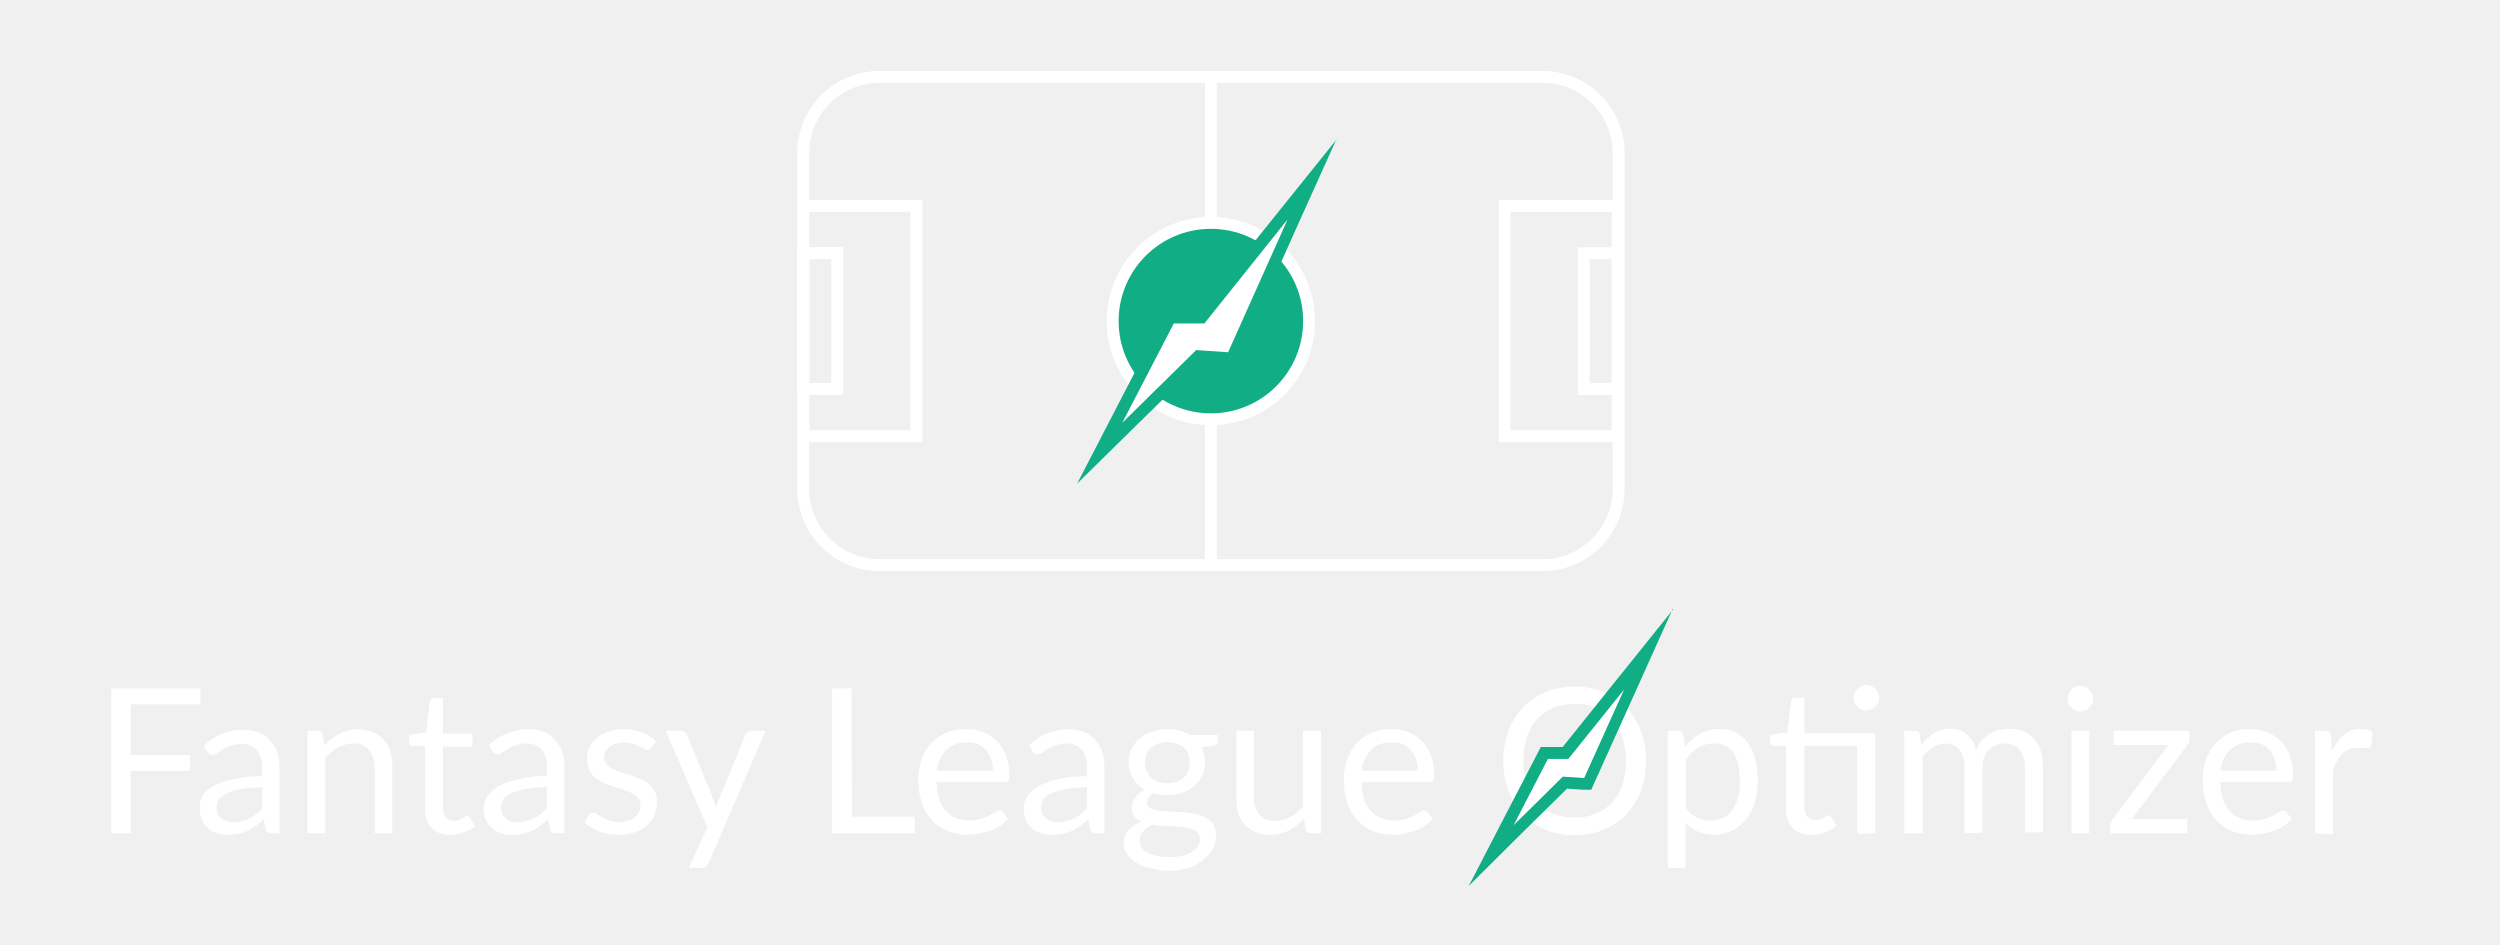
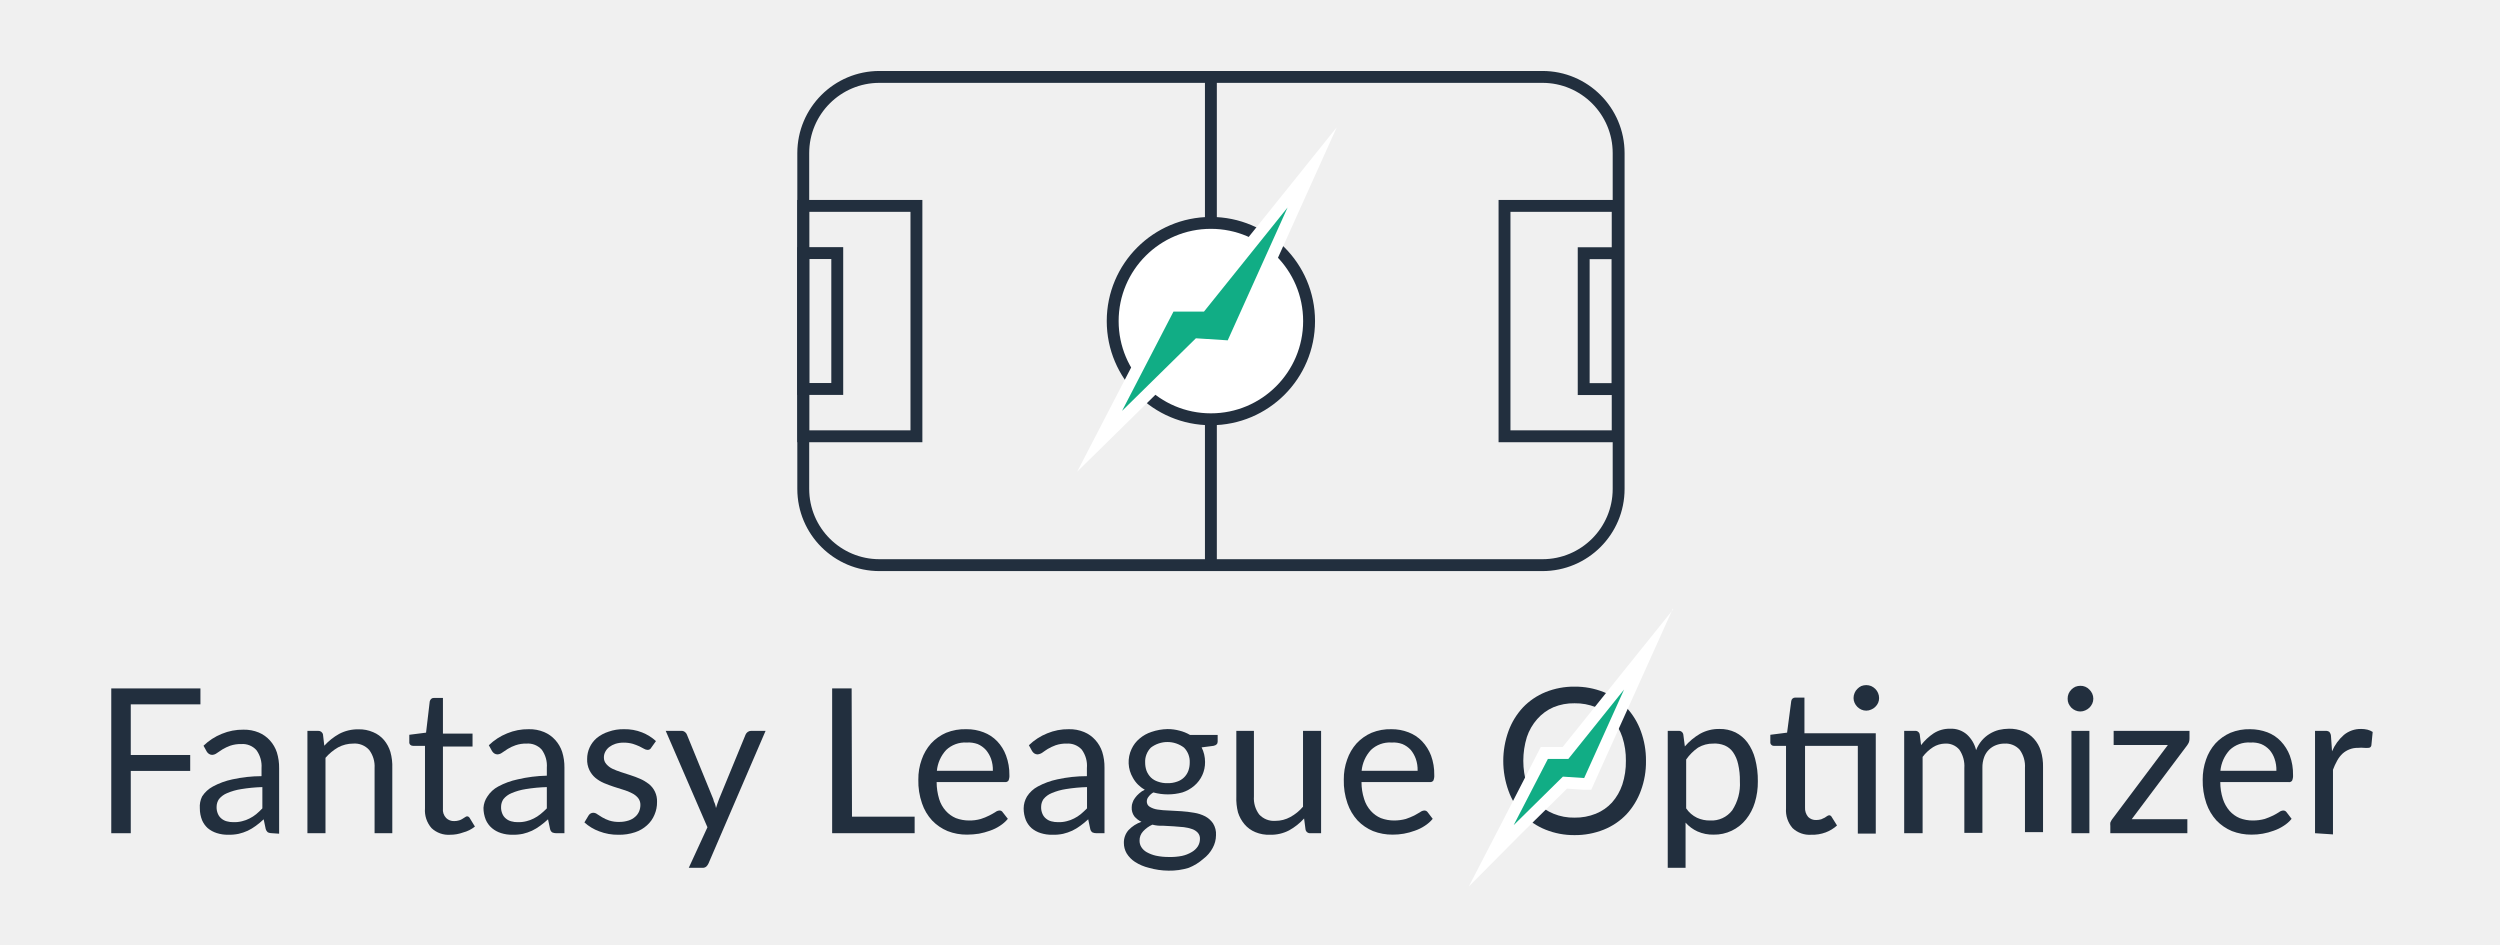
<svg xmlns="http://www.w3.org/2000/svg" id="Layer_1" data-name="Layer 1" viewBox="0 0 210.3 79.49">
  <defs>
-     <style>.cls-1{fill:none;}.cls-1,.cls-2{stroke:#fff;stroke-miterlimit:10;}.cls-2,.cls-4{fill:#11ad85;}.cls-3{fill:#fff;}</style>
+     <style>.cls-1{fill:none;}.cls-1,.cls-2{stroke:#222f3e;}.cls-1,.cls-2,.cls-3{stroke-miterlimit:10;}.cls-2,.cls-6{fill:#fff;}.cls-3,.cls-5{fill:#11ad85;}.cls-3{stroke:#fff;}.cls-4{fill:#222f3e;}</style>
  </defs>
  <rect class="cls-1" x="67.57" y="6.47" width="68.59" height="41.07" rx="6.41" />
  <line class="cls-1" x1="101.86" y1="47.33" x2="101.86" y2="6.69" />
  <circle class="cls-2" cx="101.86" cy="27.01" r="8.26" />
  <rect class="cls-1" x="67.57" y="17.32" width="9.52" height="19.38" />
-   <rect class="cls-1" x="67.57" y="21.3" width="2.86" height="11.43" transform="translate(138 54.02) rotate(180)" />
-   <polygon class="cls-3" points="98.41 26.71 101.04 26.71 110.38 15.08 103.59 30.15 100.79 29.97 92.5 38.12 98.41 26.71" />
-   <path class="cls-4" d="M108.31,18.46l-5,11.17-2.69-.18-6.21,6.11,4.33-8.35h2.57l7-8.75m4.14-6.75-4.92,6.12-6.73,8.38H98.1l-.28.54L93.5,35.1l-2.89,5.58,4.48-4.41L101,30.48l2.23.15.69,0,.29-.63,5-11.17,3.23-7.16Z" />
-   <path class="cls-3" d="M16.86,57.91v1.34H11v4.26h5v1.34H11v5.24H9.36V57.91Z" />
-   <path class="cls-3" d="M22.88,70.09a.75.75,0,0,1-.34-.07.54.54,0,0,1-.19-.29l-.17-.81a6.41,6.41,0,0,1-.66.55,4.39,4.39,0,0,1-.68.41,3.78,3.78,0,0,1-.76.26,4.19,4.19,0,0,1-.9.08,2.93,2.93,0,0,1-.94-.14,2.14,2.14,0,0,1-.77-.42A1.9,1.9,0,0,1,17,69a2.56,2.56,0,0,1-.19-1A1.94,1.94,0,0,1,17,67a2.41,2.41,0,0,1,.91-.84,6.29,6.29,0,0,1,1.64-.6,12,12,0,0,1,2.48-.27v-.67a2.32,2.32,0,0,0-.43-1.52,1.57,1.57,0,0,0-1.27-.51,2.86,2.86,0,0,0-.94.14,3.59,3.59,0,0,0-.65.31l-.48.32a.69.69,0,0,1-.39.14.45.45,0,0,1-.26-.08.72.72,0,0,1-.19-.2l-.27-.49a4.7,4.7,0,0,1,1.54-1,4.61,4.61,0,0,1,1.82-.35,3.3,3.3,0,0,1,1.29.24,2.65,2.65,0,0,1,.94.67,2.69,2.69,0,0,1,.58,1,4.36,4.36,0,0,1,.19,1.33v5.51Zm-3.25-.93a2.9,2.9,0,0,0,.74-.08,2.55,2.55,0,0,0,.62-.23,3.33,3.33,0,0,0,.56-.36,5.94,5.94,0,0,0,.52-.49V66.21a13.46,13.46,0,0,0-1.78.17,5.06,5.06,0,0,0-1.19.34,1.7,1.7,0,0,0-.68.5,1.09,1.09,0,0,0-.2.65,1.35,1.35,0,0,0,.11.59,1,1,0,0,0,.3.4,1.2,1.2,0,0,0,.45.23A2,2,0,0,0,19.63,69.16Z" />
-   <path class="cls-3" d="M25.86,70.09V61.48h.91a.38.38,0,0,1,.4.31l.11.94a5,5,0,0,1,1.26-1,3.36,3.36,0,0,1,1.61-.38,3,3,0,0,1,1.24.24,2.4,2.4,0,0,1,.91.66,2.89,2.89,0,0,1,.54,1A4.34,4.34,0,0,1,33,64.61v5.48H31.51V64.61a2.3,2.3,0,0,0-.45-1.52,1.64,1.64,0,0,0-1.35-.54,2.63,2.63,0,0,0-1.27.32,4.14,4.14,0,0,0-1.06.88v6.34Z" />
-   <path class="cls-3" d="M37.87,70.22a2.1,2.1,0,0,1-1.57-.56A2.27,2.27,0,0,1,35.75,68V62.74h-1a.32.32,0,0,1-.23-.08.3.3,0,0,1-.09-.25v-.6l1.41-.18L36.15,59a.45.45,0,0,1,.12-.21.32.32,0,0,1,.23-.08h.76v3h2.49v1.09H37.26v5.17a1.08,1.08,0,0,0,.27.81.89.89,0,0,0,.68.26,1.27,1.27,0,0,0,.41-.06,1.4,1.4,0,0,0,.3-.14l.22-.14a.29.29,0,0,1,.16-.06.25.25,0,0,1,.21.14l.44.72A2.81,2.81,0,0,1,39,70,3.19,3.19,0,0,1,37.87,70.22Z" />
-   <path class="cls-3" d="M46.79,70.09a.75.75,0,0,1-.34-.07.49.49,0,0,1-.18-.29l-.17-.81a7.75,7.75,0,0,1-.67.55,4.39,4.39,0,0,1-.68.41,3.78,3.78,0,0,1-.76.26,4.19,4.19,0,0,1-.9.08,2.93,2.93,0,0,1-.94-.14,2.14,2.14,0,0,1-.77-.42,1.9,1.9,0,0,1-.52-.71,2.56,2.56,0,0,1-.19-1A1.94,1.94,0,0,1,41,67a2.41,2.41,0,0,1,.91-.84,6.29,6.29,0,0,1,1.64-.6A12,12,0,0,1,46,65.25v-.67a2.32,2.32,0,0,0-.43-1.52,1.57,1.57,0,0,0-1.27-.51,2.76,2.76,0,0,0-.93.14,3.4,3.4,0,0,0-.66.31l-.48.32a.69.69,0,0,1-.39.14.45.45,0,0,1-.26-.08.72.72,0,0,1-.19-.2l-.27-.49a4.7,4.7,0,0,1,1.54-1,4.61,4.61,0,0,1,1.82-.35,3.3,3.3,0,0,1,1.29.24,2.65,2.65,0,0,1,.94.67,2.69,2.69,0,0,1,.58,1,4.36,4.36,0,0,1,.19,1.33v5.51Zm-3.25-.93a2.85,2.85,0,0,0,.74-.08,2.55,2.55,0,0,0,.62-.23,3.33,3.33,0,0,0,.56-.36A5.94,5.94,0,0,0,46,68V66.21a13.46,13.46,0,0,0-1.78.17,5.06,5.06,0,0,0-1.19.34,1.7,1.7,0,0,0-.68.5,1.09,1.09,0,0,0-.2.65,1.35,1.35,0,0,0,.11.59,1,1,0,0,0,.3.4,1.2,1.2,0,0,0,.45.23A2,2,0,0,0,43.54,69.16Z" />
-   <path class="cls-3" d="M54.78,62.9a.33.33,0,0,1-.31.18.6.6,0,0,1-.29-.09l-.4-.21a5.37,5.37,0,0,0-.55-.21,2.88,2.88,0,0,0-.77-.1,2.5,2.5,0,0,0-.69.1,1.6,1.6,0,0,0-.52.27,1.23,1.23,0,0,0-.33.39,1,1,0,0,0-.12.49.79.79,0,0,0,.2.55,1.55,1.55,0,0,0,.5.39,5.25,5.25,0,0,0,.71.28l.83.27a8.11,8.11,0,0,1,.82.31,3,3,0,0,1,.71.42,1.85,1.85,0,0,1,.7,1.51,2.64,2.64,0,0,1-.22,1.1,2.38,2.38,0,0,1-.63.88,2.81,2.81,0,0,1-1,.58,4.19,4.19,0,0,1-1.39.21,4.26,4.26,0,0,1-1.63-.29,3.91,3.91,0,0,1-1.24-.75l.35-.58a.55.55,0,0,1,.17-.17.41.41,0,0,1,.23-.06.58.58,0,0,1,.33.12,4.27,4.27,0,0,0,.41.26,3,3,0,0,0,.59.27,2.68,2.68,0,0,0,.87.12,2.26,2.26,0,0,0,.77-.12,1.47,1.47,0,0,0,.55-.31,1.19,1.19,0,0,0,.33-.45,1.41,1.41,0,0,0,.11-.54.93.93,0,0,0-.19-.59,1.59,1.59,0,0,0-.51-.4,4,4,0,0,0-.72-.29l-.82-.26c-.28-.09-.56-.2-.83-.31a2.89,2.89,0,0,1-.72-.44,1.92,1.92,0,0,1-.5-.65,2.07,2.07,0,0,1-.19-.94,2.28,2.28,0,0,1,.8-1.75,3,3,0,0,1,1-.54,3.73,3.73,0,0,1,1.3-.21,4.07,4.07,0,0,1,1.52.27,3.68,3.68,0,0,1,1.17.73Z" />
-   <path class="cls-3" d="M59.6,72.63a.77.77,0,0,1-.19.27.5.5,0,0,1-.35.1H57.94l1.57-3.41L56,61.48h1.31a.43.43,0,0,1,.31.1.46.46,0,0,1,.16.21L60,67.22c0,.13.09.25.13.37a2.66,2.66,0,0,1,.1.38c.08-.25.16-.51.26-.76l2.23-5.42a.55.55,0,0,1,.18-.22.45.45,0,0,1,.28-.09H64.4Z" />
-   <path class="cls-3" d="M71.67,68.7h5.27v1.39H70V57.91h1.64Z" />
-   <path class="cls-3" d="M81.31,61.34a3.91,3.91,0,0,1,1.43.26,3.15,3.15,0,0,1,1.14.75,3.45,3.45,0,0,1,.75,1.21,4.6,4.6,0,0,1,.28,1.63,1,1,0,0,1-.08.48.32.32,0,0,1-.29.12H78.79A4.65,4.65,0,0,0,79,67.21a2.69,2.69,0,0,0,.56,1,2.34,2.34,0,0,0,.85.61,3,3,0,0,0,1.1.2,3.47,3.47,0,0,0,1-.13,4.51,4.51,0,0,0,.71-.29c.2-.1.37-.2.5-.28a.66.66,0,0,1,.35-.14.31.31,0,0,1,.28.15l.43.55a2.71,2.71,0,0,1-.67.59,3.63,3.63,0,0,1-.84.41,5.67,5.67,0,0,1-.92.25,6.09,6.09,0,0,1-1,.08,4.39,4.39,0,0,1-1.64-.3,3.77,3.77,0,0,1-1.3-.89,4,4,0,0,1-.85-1.44,5.7,5.7,0,0,1-.31-2,4.86,4.86,0,0,1,.28-1.68,3.83,3.83,0,0,1,.79-1.36,3.76,3.76,0,0,1,1.27-.9A4.13,4.13,0,0,1,81.31,61.34Zm0,1.12a2.32,2.32,0,0,0-1.72.63,3,3,0,0,0-.78,1.75h4.71a2.93,2.93,0,0,0-.15-1,2.3,2.3,0,0,0-.44-.76,2,2,0,0,0-.69-.49A2.27,2.27,0,0,0,81.34,62.46Z" />
-   <path class="cls-3" d="M92.23,70.09a.75.75,0,0,1-.34-.07.49.49,0,0,1-.18-.29l-.17-.81a7.75,7.75,0,0,1-.67.55,4.39,4.39,0,0,1-.68.41,3.78,3.78,0,0,1-.76.26,4.15,4.15,0,0,1-.89.08,3,3,0,0,1-1-.14,2.14,2.14,0,0,1-.77-.42A1.9,1.9,0,0,1,86.3,69a2.56,2.56,0,0,1-.19-1,1.94,1.94,0,0,1,.28-1,2.41,2.41,0,0,1,.91-.84,6.29,6.29,0,0,1,1.64-.6,12.05,12.05,0,0,1,2.49-.27v-.67A2.32,2.32,0,0,0,91,63.06a1.56,1.56,0,0,0-1.26-.51,2.78,2.78,0,0,0-.94.14,3.7,3.7,0,0,0-.66.31c-.18.12-.34.22-.47.32a.75.75,0,0,1-.4.14.45.45,0,0,1-.26-.08.72.72,0,0,1-.19-.2l-.27-.49a4.7,4.7,0,0,1,1.54-1,4.65,4.65,0,0,1,1.82-.35,3.26,3.26,0,0,1,1.29.24,2.56,2.56,0,0,1,.94.67,2.69,2.69,0,0,1,.58,1,4.36,4.36,0,0,1,.19,1.33v5.51ZM89,69.16a2.82,2.82,0,0,0,.73-.08,2.55,2.55,0,0,0,.62-.23,3.33,3.33,0,0,0,.56-.36c.18-.15.35-.31.53-.49V66.21a13.46,13.46,0,0,0-1.79.17,5.06,5.06,0,0,0-1.19.34,1.7,1.7,0,0,0-.68.5,1.16,1.16,0,0,0-.2.65,1.35,1.35,0,0,0,.11.59,1,1,0,0,0,.3.4,1.2,1.2,0,0,0,.45.23A2,2,0,0,0,89,69.16Z" />
-   <path class="cls-3" d="M98.21,61.33a3.85,3.85,0,0,1,1,.13,3.2,3.2,0,0,1,.89.36h2.33v.56c0,.19-.11.31-.35.36l-1,.13a2.66,2.66,0,0,1,.29,1.23,2.69,2.69,0,0,1-.24,1.15,2.75,2.75,0,0,1-.67.88,3,3,0,0,1-1,.56,4.15,4.15,0,0,1-1.29.19,4.27,4.27,0,0,1-1.15-.14,1.24,1.24,0,0,0-.41.37.6.6,0,0,0-.14.38.5.5,0,0,0,.25.46,1.82,1.82,0,0,0,.66.23,7.88,7.88,0,0,0,.93.08l1.07.06a9.47,9.47,0,0,1,1.07.13,3.17,3.17,0,0,1,.93.3,1.88,1.88,0,0,1,.66.59,1.68,1.68,0,0,1,.25,1,2.19,2.19,0,0,1-.28,1.07,2.86,2.86,0,0,1-.79.92A4.1,4.1,0,0,1,100,73a5.58,5.58,0,0,1-1.7.24A6.24,6.24,0,0,1,96.64,73a3.72,3.72,0,0,1-1.17-.5,2.27,2.27,0,0,1-.7-.72,1.72,1.72,0,0,1-.23-.87,1.59,1.59,0,0,1,.39-1.08,2.78,2.78,0,0,1,1.09-.7,1.66,1.66,0,0,1-.6-.46,1.2,1.2,0,0,1-.22-.77,1.06,1.06,0,0,1,.07-.38,1.19,1.19,0,0,1,.21-.4,1.94,1.94,0,0,1,.34-.37,1.91,1.91,0,0,1,.48-.32,2.54,2.54,0,0,1-1-1,2.58,2.58,0,0,1-.36-1.38A2.54,2.54,0,0,1,95.19,63a2.48,2.48,0,0,1,.67-.87,3,3,0,0,1,1-.56A4.25,4.25,0,0,1,98.21,61.33Zm2.73,9.23a.72.72,0,0,0-.18-.51,1.18,1.18,0,0,0-.48-.31,3.28,3.28,0,0,0-.7-.16l-.85-.07-.9-.05c-.31,0-.61,0-.89-.09a2.44,2.44,0,0,0-.78.56,1.13,1.13,0,0,0-.3.79,1,1,0,0,0,.15.54,1.28,1.28,0,0,0,.46.43,2.68,2.68,0,0,0,.76.29,5,5,0,0,0,1.1.11A5.15,5.15,0,0,0,99.42,72a2.7,2.7,0,0,0,.82-.32,1.52,1.52,0,0,0,.52-.48A1.15,1.15,0,0,0,100.94,70.56Zm-2.73-4.68a2.3,2.3,0,0,0,.81-.13,1.61,1.61,0,0,0,.58-.35,1.54,1.54,0,0,0,.36-.55,2,2,0,0,0,.12-.7,1.67,1.67,0,0,0-.48-1.26,2.31,2.31,0,0,0-2.79,0,1.67,1.67,0,0,0-.48,1.26,2,2,0,0,0,.12.7,1.69,1.69,0,0,0,.36.55,1.65,1.65,0,0,0,.59.35A2.22,2.22,0,0,0,98.21,65.88Z" />
-   <path class="cls-3" d="M105.48,61.48V67a2.27,2.27,0,0,0,.44,1.51,1.67,1.67,0,0,0,1.37.54,2.64,2.64,0,0,0,1.25-.32,3.8,3.8,0,0,0,1.07-.87V61.48h1.52v8.61h-.9a.38.38,0,0,1-.41-.32l-.12-.92a4.83,4.83,0,0,1-1.26,1,3.31,3.31,0,0,1-1.6.37A3,3,0,0,1,105.6,70a2.4,2.4,0,0,1-.91-.66,2.9,2.9,0,0,1-.55-1A4.6,4.6,0,0,1,104,67V61.48Z" />
-   <path class="cls-3" d="M117.05,61.34a3.87,3.87,0,0,1,1.43.26,3.15,3.15,0,0,1,1.14.75,3.62,3.62,0,0,1,.76,1.21,4.6,4.6,0,0,1,.27,1.63,1,1,0,0,1-.08.48.32.32,0,0,1-.29.12h-5.75a4.65,4.65,0,0,0,.22,1.42,2.69,2.69,0,0,0,.56,1,2.34,2.34,0,0,0,.85.61,3,3,0,0,0,1.1.2,3.6,3.6,0,0,0,1-.13,5.48,5.48,0,0,0,.71-.29l.49-.28a.69.69,0,0,1,.35-.14.34.34,0,0,1,.29.15l.42.55a2.71,2.71,0,0,1-.67.59,3.63,3.63,0,0,1-.84.41,5.41,5.41,0,0,1-.92.25,6.07,6.07,0,0,1-.94.08,4.4,4.4,0,0,1-1.65-.3,3.77,3.77,0,0,1-1.3-.89,4.1,4.1,0,0,1-.85-1.44,5.7,5.7,0,0,1-.31-2,4.86,4.86,0,0,1,.28-1.68,4,4,0,0,1,.79-1.36,3.76,3.76,0,0,1,1.27-.9A4.13,4.13,0,0,1,117.05,61.34Zm0,1.12a2.33,2.33,0,0,0-1.73.63,3,3,0,0,0-.78,1.75h4.71a2.93,2.93,0,0,0-.15-1,2.46,2.46,0,0,0-.43-.76,2.06,2.06,0,0,0-.7-.49A2.25,2.25,0,0,0,117.09,62.46Z" />
-   <path class="cls-3" d="M138.46,64a7,7,0,0,1-.43,2.51,5.8,5.8,0,0,1-1.22,2,5.45,5.45,0,0,1-1.9,1.28,6.49,6.49,0,0,1-2.46.46,6.39,6.39,0,0,1-2.44-.46,5.45,5.45,0,0,1-1.9-1.28,5.65,5.65,0,0,1-1.22-2,7.38,7.38,0,0,1,0-5,5.75,5.75,0,0,1,1.22-2,5.61,5.61,0,0,1,1.9-1.29,6.39,6.39,0,0,1,2.44-.46,6.49,6.49,0,0,1,2.46.46,5.61,5.61,0,0,1,1.9,1.29,5.9,5.9,0,0,1,1.22,2A7,7,0,0,1,138.46,64Zm-1.69,0a6.25,6.25,0,0,0-.3-2,4.37,4.37,0,0,0-.87-1.51,3.75,3.75,0,0,0-1.36-.95,4.64,4.64,0,0,0-1.79-.33,4.58,4.58,0,0,0-1.77.33,3.79,3.79,0,0,0-1.37.95,4.37,4.37,0,0,0-.87,1.51,6.88,6.88,0,0,0,0,4,4.37,4.37,0,0,0,.87,1.51,3.77,3.77,0,0,0,1.37.94,4.58,4.58,0,0,0,1.77.33,4.64,4.64,0,0,0,1.79-.33,3.73,3.73,0,0,0,1.36-.94,4.37,4.37,0,0,0,.87-1.51A6.25,6.25,0,0,0,136.77,64Z" />
-   <path class="cls-3" d="M140.29,73V61.48h.91a.37.37,0,0,1,.4.31l.13,1A5,5,0,0,1,143,61.73a3.27,3.27,0,0,1,1.64-.41,3.11,3.11,0,0,1,1.35.29,2.86,2.86,0,0,1,1,.84,4,4,0,0,1,.65,1.38,7.22,7.22,0,0,1,.23,1.9,6,6,0,0,1-.25,1.77,4.26,4.26,0,0,1-.74,1.42,3.43,3.43,0,0,1-2.73,1.29,3.14,3.14,0,0,1-1.36-.27,3,3,0,0,1-1-.74V73Zm3.84-10.45a2.39,2.39,0,0,0-1.29.34,3.85,3.85,0,0,0-1,1V68a2.37,2.37,0,0,0,.91.79,2.51,2.51,0,0,0,1.11.23,2.18,2.18,0,0,0,1.85-.85,4,4,0,0,0,.65-2.45,6.15,6.15,0,0,0-.15-1.45,2.82,2.82,0,0,0-.43-1,1.68,1.68,0,0,0-.69-.56A2.27,2.27,0,0,0,144.13,62.55Z" />
-   <path class="cls-3" d="M152.35,70.22a2.08,2.08,0,0,1-1.56-.56,2.27,2.27,0,0,1-.55-1.65V62.74h-1a.31.31,0,0,1-.23-.08.3.3,0,0,1-.09-.25v-.6l1.41-.18.35-2.66a.33.33,0,0,1,.34-.29h.77v3h5.95v8.44h-1.51V62.74h-4.44v5.17a1.12,1.12,0,0,0,.26.81.92.92,0,0,0,.68.26,1.33,1.33,0,0,0,.42-.06,2.09,2.09,0,0,0,.3-.14l.21-.14a.32.32,0,0,1,.16-.06.24.24,0,0,1,.21.14l.45.72a2.86,2.86,0,0,1-.95.58A3.19,3.19,0,0,1,152.35,70.22Zm5.72-11.5a1.05,1.05,0,0,1-.32.74,1,1,0,0,1-.35.23,1,1,0,0,1-.41.09,1,1,0,0,1-.42-.09.94.94,0,0,1-.33-.23.86.86,0,0,1-.23-.33,1,1,0,0,1-.09-.41,1.07,1.07,0,0,1,.09-.43,1,1,0,0,1,.23-.34,1.12,1.12,0,0,1,.33-.24,1.16,1.16,0,0,1,.42-.08,1.15,1.15,0,0,1,.41.08,1.21,1.21,0,0,1,.35.24,1.13,1.13,0,0,1,.23.34A1.07,1.07,0,0,1,158.07,58.72Z" />
-   <path class="cls-3" d="M160.18,70.09V61.48h.91a.37.37,0,0,1,.4.31l.11.89a4.59,4.59,0,0,1,1.07-1,2.55,2.55,0,0,1,1.38-.38,2,2,0,0,1,1.41.49,2.64,2.64,0,0,1,.77,1.31,2.89,2.89,0,0,1,.48-.81,2.66,2.66,0,0,1,.66-.56,3,3,0,0,1,.78-.33,3.94,3.94,0,0,1,.84-.1,3.11,3.11,0,0,1,1.21.22,2.37,2.37,0,0,1,.9.63,2.78,2.78,0,0,1,.57,1,4.49,4.49,0,0,1,.19,1.39v5.48h-1.52V64.61a2.36,2.36,0,0,0-.44-1.54,1.58,1.58,0,0,0-1.28-.52,1.9,1.9,0,0,0-.71.13,1.72,1.72,0,0,0-1,1,2.5,2.5,0,0,0-.15.9v5.48h-1.52V64.61a2.39,2.39,0,0,0-.42-1.55,1.47,1.47,0,0,0-1.21-.51,1.91,1.91,0,0,0-1,.3,3.55,3.55,0,0,0-.88.82v6.42Z" />
-   <path class="cls-3" d="M176.09,58.78a1,1,0,0,1-.09.41,1.31,1.31,0,0,1-.24.34,1.18,1.18,0,0,1-.35.23,1,1,0,0,1-.42.09.91.91,0,0,1-.41-.09,1.13,1.13,0,0,1-.34-.23,1.27,1.27,0,0,1-.23-.34,1,1,0,0,1-.08-.41,1.06,1.06,0,0,1,.08-.43,1.13,1.13,0,0,1,.23-.34,1.16,1.16,0,0,1,.34-.24,1.07,1.07,0,0,1,.41-.08,1.16,1.16,0,0,1,.42.08,1.21,1.21,0,0,1,.35.24,1.16,1.16,0,0,1,.24.34A1.07,1.07,0,0,1,176.09,58.78Zm-.33,2.7v8.61h-1.51V61.48Z" />
-   <path class="cls-3" d="M184.18,62.12a.86.86,0,0,1-.05.32.93.93,0,0,1-.15.26l-4.66,6.21H184v1.18h-6.48v-.63a1,1,0,0,1,.05-.26,1.08,1.08,0,0,1,.15-.28l4.69-6.25H177.8V61.48h6.38Z" />
-   <path class="cls-3" d="M189.29,61.34a4,4,0,0,1,1.44.26,3.11,3.11,0,0,1,1.13.75,3.47,3.47,0,0,1,.76,1.21,4.6,4.6,0,0,1,.27,1.63,1,1,0,0,1-.08.48.31.31,0,0,1-.29.12h-5.75a4.65,4.65,0,0,0,.22,1.42,2.84,2.84,0,0,0,.56,1,2.34,2.34,0,0,0,.85.61,3,3,0,0,0,1.11.2,3.53,3.53,0,0,0,1-.13,5.48,5.48,0,0,0,.71-.29c.2-.1.36-.2.49-.28a.69.69,0,0,1,.35-.14.34.34,0,0,1,.29.15l.42.55a2.54,2.54,0,0,1-.67.59,3.63,3.63,0,0,1-.84.41,5.41,5.41,0,0,1-.92.25,6,6,0,0,1-.94.08,4.44,4.44,0,0,1-1.65-.3,3.77,3.77,0,0,1-1.3-.89,4.1,4.1,0,0,1-.85-1.44,5.94,5.94,0,0,1-.31-2,5.1,5.1,0,0,1,.28-1.68,4,4,0,0,1,.79-1.36,3.76,3.76,0,0,1,1.27-.9A4.13,4.13,0,0,1,189.29,61.34Zm0,1.12a2.34,2.34,0,0,0-1.73.63,3,3,0,0,0-.78,1.75h4.71a2.93,2.93,0,0,0-.15-1,2.27,2.27,0,0,0-.43-.76,2,2,0,0,0-.7-.49A2.25,2.25,0,0,0,189.33,62.46Z" />
-   <path class="cls-3" d="M194.74,70.09V61.48h.87a.5.5,0,0,1,.34.09.64.64,0,0,1,.13.32l.09,1.31a3.81,3.81,0,0,1,1-1.38,2.21,2.21,0,0,1,1.46-.5,2.24,2.24,0,0,1,.52.06,1.58,1.58,0,0,1,.44.19l-.11,1.13a.24.24,0,0,1-.25.21,1.37,1.37,0,0,1-.35,0,2.7,2.7,0,0,0-.52,0,1.9,1.9,0,0,0-.73.13,1.75,1.75,0,0,0-.57.35,2.42,2.42,0,0,0-.45.58,4.75,4.75,0,0,0-.36.78v5.44Z" />
-   <polygon class="cls-3" points="129.91 63.32 131.69 63.32 138.68 54.61 133.57 65.95 131.66 65.83 125.44 71.95 129.91 63.32" />
-   <path class="cls-4" d="M136.62,58l-3.36,7.45-1.79-.12-4.14,4.08,2.88-5.57h1.72L136.62,58m4.13-6.74-4.91,6.11-4.39,5.47h-1.84l-.28.54-2.89,5.57-2.89,5.58L128,70.1l3.82-3.76,1.34.09.7,0,.28-.63,3.36-7.45,3.22-7.15Z" />
-   <rect class="cls-1" x="126.55" y="17.32" width="9.52" height="19.38" transform="translate(262.63 54.02) rotate(-180)" />
+   <rect class="cls-1" x="67.57" y="21.29" width="2.86" height="11.43" />
+   <polygon class="cls-3" points="98.41 25.71 101.04 25.71 110.38 14.08 103.59 29.15 100.79 28.97 92.5 37.12 98.41 25.71" />
+   <path class="cls-4" d="M16.86,57.91v1.34H11v4.26h5v1.34H11v5.24H9.36V57.91Z" />
+   <path class="cls-4" d="M22.88,70.09a.8.8,0,0,1-.34-.07.57.57,0,0,1-.19-.29l-.17-.81a6.87,6.87,0,0,1-.66.55,4.23,4.23,0,0,1-.68.41,4,4,0,0,1-.76.26,3.92,3.92,0,0,1-.9.08,3,3,0,0,1-.94-.14,2.22,2.22,0,0,1-.77-.42A1.94,1.94,0,0,1,17,69a2.65,2.65,0,0,1-.19-1A1.93,1.93,0,0,1,17,67a2.45,2.45,0,0,1,.91-.84,6.1,6.1,0,0,1,1.64-.6A11.56,11.56,0,0,1,22,65.29v-.67a2.3,2.3,0,0,0-.43-1.52,1.56,1.56,0,0,0-1.27-.51,2.72,2.72,0,0,0-.94.14,3.87,3.87,0,0,0-.65.31l-.48.32a.69.69,0,0,1-.39.14.5.5,0,0,1-.26-.08.61.61,0,0,1-.19-.2l-.27-.49a4.76,4.76,0,0,1,1.54-1,4.57,4.57,0,0,1,1.82-.35,3.18,3.18,0,0,1,1.29.24,2.61,2.61,0,0,1,.94.67,2.79,2.79,0,0,1,.58,1,4.28,4.28,0,0,1,.19,1.33v5.51Zm-3.25-.93a2.63,2.63,0,0,0,.74-.08,2.72,2.72,0,0,0,.62-.23,3,3,0,0,0,.56-.36,6,6,0,0,0,.52-.49V66.21a13.24,13.24,0,0,0-1.78.17,4.91,4.91,0,0,0-1.19.34,1.7,1.7,0,0,0-.68.5,1.16,1.16,0,0,0-.2.65,1.35,1.35,0,0,0,.11.59,1,1,0,0,0,.3.4,1.13,1.13,0,0,0,.45.23A2,2,0,0,0,19.63,69.16Z" />
+   <path class="cls-4" d="M25.86,70.09V61.48h.91a.39.39,0,0,1,.4.31l.11.94a4.88,4.88,0,0,1,1.26-1,3.35,3.35,0,0,1,1.61-.38,2.92,2.92,0,0,1,1.24.24,2.37,2.37,0,0,1,.91.66,2.85,2.85,0,0,1,.54,1A4.45,4.45,0,0,1,33,64.61v5.48H31.51V64.61a2.31,2.31,0,0,0-.45-1.52,1.64,1.64,0,0,0-1.35-.54,2.69,2.69,0,0,0-1.27.32,4.08,4.08,0,0,0-1.06.88v6.34Z" />
+   <path class="cls-4" d="M37.87,70.22a2.07,2.07,0,0,1-1.57-.56A2.25,2.25,0,0,1,35.75,68V62.74h-1a.32.32,0,0,1-.23-.08.29.29,0,0,1-.09-.25v-.6l1.41-.18L36.15,59a.45.45,0,0,1,.12-.21.32.32,0,0,1,.23-.08h.76v3h2.49V62.8H37.26V68a1,1,0,0,0,.27.81.91.91,0,0,0,.68.26,1.4,1.4,0,0,0,.41-.06,1,1,0,0,0,.3-.14l.22-.14a.25.25,0,0,1,.16-.06.26.26,0,0,1,.21.14l.44.72a2.63,2.63,0,0,1-1,.5A3.11,3.11,0,0,1,37.87,70.22Z" />
+   <path class="cls-4" d="M46.79,70.09a.8.8,0,0,1-.34-.07.47.47,0,0,1-.18-.29l-.17-.81a7,7,0,0,1-.67.55,4.23,4.23,0,0,1-.68.41,4,4,0,0,1-.76.26,3.92,3.92,0,0,1-.9.08,3,3,0,0,1-.94-.14,2.22,2.22,0,0,1-.77-.42,1.92,1.92,0,0,1-.52-.71,2.65,2.65,0,0,1-.19-1A1.9,1.9,0,0,1,41,67a2.45,2.45,0,0,1,.91-.84,6.1,6.1,0,0,1,1.64-.6A11.82,11.82,0,0,1,46,65.25v-.67a2.3,2.3,0,0,0-.43-1.52,1.56,1.56,0,0,0-1.27-.51,2.66,2.66,0,0,0-.93.14,3.31,3.31,0,0,0-.66.31l-.48.32a.69.69,0,0,1-.39.14.5.5,0,0,1-.26-.08.61.61,0,0,1-.19-.2l-.27-.49a4.76,4.76,0,0,1,1.54-1,4.57,4.57,0,0,1,1.82-.35,3.18,3.18,0,0,1,1.29.24,2.61,2.61,0,0,1,.94.67,2.79,2.79,0,0,1,.58,1,4.28,4.28,0,0,1,.19,1.33v5.51Zm-3.25-.93a2.63,2.63,0,0,0,.74-.08,2.72,2.72,0,0,0,.62-.23,3,3,0,0,0,.56-.36A6.28,6.28,0,0,0,46,68V66.21a13.24,13.24,0,0,0-1.78.17,4.91,4.91,0,0,0-1.19.34,1.7,1.7,0,0,0-.68.5,1.16,1.16,0,0,0-.2.65,1.35,1.35,0,0,0,.11.59,1,1,0,0,0,.3.4,1.13,1.13,0,0,0,.45.23A1.88,1.88,0,0,0,43.54,69.16Z" />
+   <path class="cls-4" d="M54.78,62.9a.32.32,0,0,1-.31.18.62.62,0,0,1-.29-.09l-.4-.21a5.2,5.2,0,0,0-.55-.21,2.86,2.86,0,0,0-.77-.1,2.3,2.3,0,0,0-.69.1,1.72,1.72,0,0,0-.52.27,1.23,1.23,0,0,0-.33.39,1,1,0,0,0-.12.49.8.8,0,0,0,.2.55,1.58,1.58,0,0,0,.5.39,6.15,6.15,0,0,0,.71.28l.83.27a8.11,8.11,0,0,1,.82.31,3.4,3.4,0,0,1,.71.42,1.83,1.83,0,0,1,.7,1.51,2.61,2.61,0,0,1-.22,1.1,2.41,2.41,0,0,1-.63.88,2.79,2.79,0,0,1-1,.58,4.12,4.12,0,0,1-1.39.21,4.31,4.31,0,0,1-1.63-.29,3.75,3.75,0,0,1-1.24-.75l.35-.58a.46.46,0,0,1,.4-.23.55.55,0,0,1,.33.12l.41.26a3.15,3.15,0,0,0,.59.27,2.58,2.58,0,0,0,.87.12,2.53,2.53,0,0,0,.77-.12,1.5,1.5,0,0,0,.55-.31,1.22,1.22,0,0,0,.33-.45,1.41,1.41,0,0,0,.11-.54.91.91,0,0,0-.19-.59,1.54,1.54,0,0,0-.51-.4,3.74,3.74,0,0,0-.72-.29l-.82-.26c-.28-.09-.56-.2-.83-.31a3,3,0,0,1-.72-.44,2,2,0,0,1-.5-.65,2,2,0,0,1-.19-.94,2.31,2.31,0,0,1,.8-1.75,3,3,0,0,1,1-.54,3.62,3.62,0,0,1,1.3-.21,3.93,3.93,0,0,1,1.52.27,3.84,3.84,0,0,1,1.17.73Z" />
+   <path class="cls-4" d="M59.6,72.63a.83.83,0,0,1-.19.27.48.48,0,0,1-.35.1H57.94l1.57-3.41L56,61.48h1.31a.45.45,0,0,1,.31.1.47.47,0,0,1,.16.21L60,67.22a1.26,1.26,0,0,0,.13.37,2.36,2.36,0,0,1,.1.38c.08-.25.16-.51.26-.76l2.23-5.42a.55.55,0,0,1,.18-.22.47.47,0,0,1,.28-.09H64.4Z" />
+   <path class="cls-4" d="M71.67,68.7h5.27v1.39H70V57.91h1.64Z" />
+   <path class="cls-4" d="M81.31,61.34a3.89,3.89,0,0,1,1.43.26,3.1,3.1,0,0,1,1.14.75,3.46,3.46,0,0,1,.75,1.21,4.51,4.51,0,0,1,.28,1.63,1,1,0,0,1-.08.48.33.33,0,0,1-.29.12H78.79A4.88,4.88,0,0,0,79,67.21a2.61,2.61,0,0,0,.56,1,2.37,2.37,0,0,0,.85.61,3.15,3.15,0,0,0,1.1.2,3.39,3.39,0,0,0,1-.13,4.81,4.81,0,0,0,.71-.29c.2-.1.37-.2.5-.28a.64.64,0,0,1,.35-.14.3.3,0,0,1,.28.15l.43.55a2.9,2.9,0,0,1-.67.59,3.63,3.63,0,0,1-.84.41,6,6,0,0,1-.92.25,6.74,6.74,0,0,1-1,.08,4.37,4.37,0,0,1-1.64-.3,3.87,3.87,0,0,1-1.3-.89,4,4,0,0,1-.85-1.44,5.66,5.66,0,0,1-.31-2,4.82,4.82,0,0,1,.28-1.68,4,4,0,0,1,.79-1.36,3.78,3.78,0,0,1,1.27-.9A4.22,4.22,0,0,1,81.31,61.34Zm0,1.12a2.32,2.32,0,0,0-1.72.63,3,3,0,0,0-.78,1.75h4.71a2.82,2.82,0,0,0-.15-1,2.4,2.4,0,0,0-.44-.76,2,2,0,0,0-.69-.49,2.29,2.29,0,0,0-.9-.13Z" />
+   <path class="cls-4" d="M92.23,70.09a.8.8,0,0,1-.34-.07.47.47,0,0,1-.18-.29l-.17-.81a7,7,0,0,1-.67.55,4.23,4.23,0,0,1-.68.41,4,4,0,0,1-.76.26,3.78,3.78,0,0,1-.89.08,3.06,3.06,0,0,1-1-.14,2.22,2.22,0,0,1-.77-.42A1.94,1.94,0,0,1,86.3,69a2.65,2.65,0,0,1-.19-1,2,2,0,0,1,.28-1,2.45,2.45,0,0,1,.91-.84,6.1,6.1,0,0,1,1.64-.6,11.58,11.58,0,0,1,2.49-.27v-.67A2.3,2.3,0,0,0,91,63.06a1.57,1.57,0,0,0-1.26-.51,2.72,2.72,0,0,0-.94.14,4,4,0,0,0-.66.31c-.18.12-.34.22-.47.32a.84.84,0,0,1-.4.14.5.5,0,0,1-.26-.08.61.61,0,0,1-.19-.2l-.27-.49a4.76,4.76,0,0,1,1.54-1,4.57,4.57,0,0,1,1.82-.35,3.18,3.18,0,0,1,1.29.24,2.61,2.61,0,0,1,.94.67,2.79,2.79,0,0,1,.58,1,4.28,4.28,0,0,1,.19,1.33v5.51ZM89,69.16a2.56,2.56,0,0,0,.73-.08,2.72,2.72,0,0,0,.62-.23,3,3,0,0,0,.56-.36c.18-.15.35-.31.53-.49V66.21a13.39,13.39,0,0,0-1.79.17,4.91,4.91,0,0,0-1.19.34,1.7,1.7,0,0,0-.68.5,1.16,1.16,0,0,0-.2.65,1.35,1.35,0,0,0,.11.59,1,1,0,0,0,.3.4,1.13,1.13,0,0,0,.45.23A2.1,2.1,0,0,0,89,69.16Z" />
+   <path class="cls-4" d="M98.21,61.33a3.76,3.76,0,0,1,1,.13,3.26,3.26,0,0,1,.89.36h2.33v.56c0,.19-.11.31-.35.36l-1,.13a2.75,2.75,0,0,1,.29,1.23,2.58,2.58,0,0,1-.91,2,2.9,2.9,0,0,1-1,.56,4.62,4.62,0,0,1-2.44,0,1.32,1.32,0,0,0-.41.37.59.59,0,0,0-.14.38.5.5,0,0,0,.25.46,1.73,1.73,0,0,0,.66.23,7.3,7.3,0,0,0,.93.08l1.07.06a9.47,9.47,0,0,1,1.07.13,3.07,3.07,0,0,1,.93.3,1.87,1.87,0,0,1,.66.59,1.68,1.68,0,0,1,.25,1,2.25,2.25,0,0,1-.28,1.07,2.79,2.79,0,0,1-.79.92A4.16,4.16,0,0,1,100,73a5.42,5.42,0,0,1-1.7.24A6.23,6.23,0,0,1,96.64,73a3.8,3.8,0,0,1-1.17-.5,2.29,2.29,0,0,1-.7-.72,1.74,1.74,0,0,1-.23-.87,1.58,1.58,0,0,1,.39-1.08,2.69,2.69,0,0,1,1.09-.7,1.69,1.69,0,0,1-.6-.46,1.18,1.18,0,0,1-.22-.77,1,1,0,0,1,.07-.38,1.18,1.18,0,0,1,.21-.4,2,2,0,0,1,.34-.37,1.75,1.75,0,0,1,.48-.32,2.53,2.53,0,0,1-1-1A2.59,2.59,0,0,1,95.19,63a2.48,2.48,0,0,1,.67-.87,2.9,2.9,0,0,1,1-.56A4.41,4.41,0,0,1,98.21,61.33Zm2.73,9.23a.73.73,0,0,0-.18-.51,1.17,1.17,0,0,0-.48-.31,3.38,3.38,0,0,0-.7-.16l-.85-.07-.9-.05a2.9,2.9,0,0,1-.89-.09,2.39,2.39,0,0,0-.78.56,1.1,1.1,0,0,0-.3.79,1,1,0,0,0,.15.54,1.26,1.26,0,0,0,.46.43,2.91,2.91,0,0,0,.76.29,5.07,5.07,0,0,0,1.1.11A5,5,0,0,0,99.42,72a2.64,2.64,0,0,0,.82-.32,1.5,1.5,0,0,0,.52-.48A1.19,1.19,0,0,0,100.94,70.56Zm-2.73-4.68a2.22,2.22,0,0,0,.81-.13,1.51,1.51,0,0,0,.58-.35,1.54,1.54,0,0,0,.36-.55,2.06,2.06,0,0,0,.12-.7,1.68,1.68,0,0,0-.48-1.26,2.3,2.3,0,0,0-2.79,0,1.68,1.68,0,0,0-.48,1.26,2.06,2.06,0,0,0,.12.7,1.69,1.69,0,0,0,.36.55,1.54,1.54,0,0,0,.59.35A2.22,2.22,0,0,0,98.21,65.88Z" />
+   <path class="cls-4" d="M105.48,61.48V67a2.26,2.26,0,0,0,.44,1.51,1.68,1.68,0,0,0,1.37.54,2.58,2.58,0,0,0,1.25-.32,3.76,3.76,0,0,0,1.07-.87V61.48h1.52v8.61h-.9a.38.38,0,0,1-.41-.32l-.12-.92a4.88,4.88,0,0,1-1.26,1,3.28,3.28,0,0,1-1.6.37A2.93,2.93,0,0,1,105.6,70a2.37,2.37,0,0,1-.91-.66,2.88,2.88,0,0,1-.55-1A4.67,4.67,0,0,1,104,67V61.48Z" />
+   <path class="cls-4" d="M117.05,61.34a3.89,3.89,0,0,1,1.43.26,3.1,3.1,0,0,1,1.14.75,3.64,3.64,0,0,1,.76,1.21,4.5,4.5,0,0,1,.27,1.63,1,1,0,0,1-.08.48.33.33,0,0,1-.29.12h-5.75a4.58,4.58,0,0,0,.22,1.42,2.61,2.61,0,0,0,.56,1,2.37,2.37,0,0,0,.85.61,3.15,3.15,0,0,0,1.1.2,3.76,3.76,0,0,0,1-.13,6.22,6.22,0,0,0,.71-.29l.49-.28a.64.64,0,0,1,.35-.14.33.33,0,0,1,.29.15l.42.55a2.9,2.9,0,0,1-.67.59,3.63,3.63,0,0,1-.84.41,5.26,5.26,0,0,1-1.86.33,4.46,4.46,0,0,1-1.65-.3,3.87,3.87,0,0,1-1.3-.89,4.13,4.13,0,0,1-.85-1.44,5.66,5.66,0,0,1-.31-2,4.82,4.82,0,0,1,.28-1.68,4,4,0,0,1,.79-1.36,3.78,3.78,0,0,1,1.27-.9A4.15,4.15,0,0,1,117.05,61.34Zm0,1.12a2.31,2.31,0,0,0-1.73.63,3,3,0,0,0-.78,1.75h4.71a2.82,2.82,0,0,0-.15-1,2.49,2.49,0,0,0-.43-.76,2,2,0,0,0-.7-.49,2.19,2.19,0,0,0-.88-.13Z" />
+   <path class="cls-4" d="M138.46,64a6.91,6.91,0,0,1-.43,2.51,5.89,5.89,0,0,1-1.22,2,5.45,5.45,0,0,1-1.9,1.28,6.47,6.47,0,0,1-2.46.46,6.37,6.37,0,0,1-2.44-.46,5.45,5.45,0,0,1-1.9-1.28,5.65,5.65,0,0,1-1.22-2,7.4,7.4,0,0,1,0-5,5.89,5.89,0,0,1,1.22-2,5.48,5.48,0,0,1,1.9-1.29,6.37,6.37,0,0,1,2.44-.46,6.47,6.47,0,0,1,2.46.46,5.48,5.48,0,0,1,1.9,1.29,5.89,5.89,0,0,1,1.22,2A7.06,7.06,0,0,1,138.46,64Zm-1.69,0a6.18,6.18,0,0,0-.3-2,4.38,4.38,0,0,0-.87-1.51,3.8,3.8,0,0,0-1.36-1,4.59,4.59,0,0,0-1.79-.33,4.45,4.45,0,0,0-1.77.33,3.84,3.84,0,0,0-1.37,1,4.38,4.38,0,0,0-.87,1.51,6.82,6.82,0,0,0,0,4,4.38,4.38,0,0,0,.87,1.51,3.82,3.82,0,0,0,1.37.94,4.45,4.45,0,0,0,1.77.33,4.59,4.59,0,0,0,1.79-.33,3.78,3.78,0,0,0,1.36-.94,4.38,4.38,0,0,0,.87-1.51A6.18,6.18,0,0,0,136.77,64Z" />
+   <path class="cls-4" d="M140.29,73V61.48h.91a.37.37,0,0,1,.4.31l.13,1A5,5,0,0,1,143,61.73a3.25,3.25,0,0,1,1.64-.41,3,3,0,0,1,1.35.29,2.9,2.9,0,0,1,1,.84,4.07,4.07,0,0,1,.65,1.38,7.17,7.17,0,0,1,.23,1.9,5.87,5.87,0,0,1-.25,1.77,4.19,4.19,0,0,1-.74,1.42,3.41,3.41,0,0,1-2.73,1.29,3.18,3.18,0,0,1-1.36-.27,3,3,0,0,1-1-.74V73Zm3.84-10.45a2.44,2.44,0,0,0-1.29.34,4,4,0,0,0-1,1V68a2.32,2.32,0,0,0,.91.79,2.51,2.51,0,0,0,1.11.23,2.18,2.18,0,0,0,1.85-.85,4,4,0,0,0,.65-2.45,5.91,5.91,0,0,0-.15-1.45,2.79,2.79,0,0,0-.43-1,1.64,1.64,0,0,0-.69-.56,2.23,2.23,0,0,0-1-.16Z" />
+   <path class="cls-4" d="M152.35,70.22a2.08,2.08,0,0,1-1.56-.56,2.27,2.27,0,0,1-.55-1.65V62.74h-1a.29.29,0,0,1-.23-.08.29.29,0,0,1-.09-.25v-.6l1.41-.18.35-2.66a.33.33,0,0,1,.34-.29h.77v3h6v8.44h-1.51V62.74h-4.44v5.17a1.15,1.15,0,0,0,.26.81.91.91,0,0,0,.68.26,1.52,1.52,0,0,0,.42-.06l.3-.14.21-.14a.44.44,0,0,1,.16-.06.24.24,0,0,1,.21.14l.45.72a3,3,0,0,1-.95.58A3.19,3.19,0,0,1,152.35,70.22Zm5.72-11.5a1,1,0,0,1-.32.74,1,1,0,0,1-.35.23,1,1,0,0,1-.41.09,1,1,0,0,1-.42-.09,1.14,1.14,0,0,1-.56-.56,1,1,0,0,1-.09-.41,1.07,1.07,0,0,1,.09-.43,1,1,0,0,1,.23-.34,1.12,1.12,0,0,1,.33-.24,1.2,1.2,0,0,1,.42-.08,1.15,1.15,0,0,1,.41.08,1.21,1.21,0,0,1,.35.24,1.13,1.13,0,0,1,.23.34A1.07,1.07,0,0,1,158.07,58.72Z" />
+   <path class="cls-4" d="M160.18,70.09V61.48h.91a.37.37,0,0,1,.4.31l.11.89a4.42,4.42,0,0,1,1.07-1,2.48,2.48,0,0,1,1.38-.38,2,2,0,0,1,1.41.49,2.62,2.62,0,0,1,.77,1.31,2.89,2.89,0,0,1,.48-.81,2.73,2.73,0,0,1,.66-.56,2.82,2.82,0,0,1,.78-.33,4,4,0,0,1,.84-.1,3.13,3.13,0,0,1,1.21.22,2.37,2.37,0,0,1,.9.63,2.77,2.77,0,0,1,.57,1,4.36,4.36,0,0,1,.19,1.39V70h-1.52V64.61a2.36,2.36,0,0,0-.44-1.54,1.59,1.59,0,0,0-1.28-.52,1.94,1.94,0,0,0-.71.13,1.7,1.7,0,0,0-1,1,2.5,2.5,0,0,0-.15.9v5.48h-1.52V64.61a2.43,2.43,0,0,0-.42-1.55,1.47,1.47,0,0,0-1.21-.51,2,2,0,0,0-1,.3,3.44,3.44,0,0,0-.88.82v6.42Z" />
+   <path class="cls-4" d="M176.09,58.78a1,1,0,0,1-.09.41,1.16,1.16,0,0,1-.24.34,1.18,1.18,0,0,1-.35.23,1,1,0,0,1-.42.09,1,1,0,0,1-.41-.09,1.13,1.13,0,0,1-.34-.23,1.36,1.36,0,0,1-.23-.34,1,1,0,0,1-.08-.41,1.06,1.06,0,0,1,.08-.43,1.13,1.13,0,0,1,.23-.34,1.16,1.16,0,0,1,.34-.24,1.15,1.15,0,0,1,.41-.08,1,1,0,0,1,.77.32,1.16,1.16,0,0,1,.24.34A1.07,1.07,0,0,1,176.09,58.78Zm-.33,2.7v8.61h-1.51V61.48Z" />
+   <path class="cls-4" d="M184.18,62.12a.86.86,0,0,1-.05.32,1.35,1.35,0,0,1-.15.26l-4.66,6.21H184v1.18h-6.48v-.63a1.09,1.09,0,0,1,0-.26,1.51,1.51,0,0,1,.15-.28l4.69-6.25H177.8V61.48h6.38Z" />
+   <path class="cls-4" d="M189.29,61.34a4.17,4.17,0,0,1,1.44.26,3.07,3.07,0,0,1,1.13.75,3.64,3.64,0,0,1,.76,1.21,4.5,4.5,0,0,1,.27,1.63,1,1,0,0,1-.08.48.3.3,0,0,1-.29.12h-5.75a4.58,4.58,0,0,0,.22,1.42,2.9,2.9,0,0,0,.56,1,2.37,2.37,0,0,0,.85.61,3,3,0,0,0,1.11.2,3.76,3.76,0,0,0,1-.13,6.22,6.22,0,0,0,.71-.29c.2-.1.36-.2.49-.28a.64.64,0,0,1,.35-.14.33.33,0,0,1,.29.15l.42.55a2.71,2.71,0,0,1-.67.59,3.63,3.63,0,0,1-.84.41,5.26,5.26,0,0,1-1.86.33,4.46,4.46,0,0,1-1.65-.3,3.87,3.87,0,0,1-1.3-.89,4.13,4.13,0,0,1-.85-1.44,5.89,5.89,0,0,1-.31-2,5.06,5.06,0,0,1,.28-1.68,4,4,0,0,1,.79-1.36,3.78,3.78,0,0,1,1.27-.9A4.11,4.11,0,0,1,189.29,61.34Zm0,1.12a2.31,2.31,0,0,0-1.73.63,3,3,0,0,0-.78,1.75h4.71a2.82,2.82,0,0,0-.15-1,2.2,2.2,0,0,0-.43-.76,2,2,0,0,0-.7-.49,2.19,2.19,0,0,0-.88-.13Z" />
+   <path class="cls-4" d="M194.74,70.09V61.48h.87a.52.52,0,0,1,.34.09.61.61,0,0,1,.13.32l.09,1.31a3.8,3.8,0,0,1,1-1.38,2.21,2.21,0,0,1,1.46-.5,2.24,2.24,0,0,1,.52.06,1.43,1.43,0,0,1,.44.19l-.11,1.13a.24.24,0,0,1-.25.21,2,2,0,0,1-.35,0,2.26,2.26,0,0,0-.52,0,1.82,1.82,0,0,0-.73.13,1.87,1.87,0,0,0-.57.35,2.32,2.32,0,0,0-.45.58,5.51,5.51,0,0,0-.36.78v5.44Z" />
+   <polygon class="cls-5" points="129.91 63.32 131.69 63.32 138.68 54.61 133.57 65.95 131.66 65.83 125.44 71.95 129.91 63.32" />
+   <path class="cls-6" d="M136.62,58l-3.36,7.45-1.79-.12-4.14,4.08,2.88-5.57h1.72L136.62,58m4.13-6.74-4.91,6.11-4.39,5.47h-1.84l-.28.54L126.44,69l-2.89,5.58L128,70.1l3.82-3.76,1.34.09h.7l.28-.63,3.36-7.45,3.22-7.15Z" />
+   <rect class="cls-1" x="126.56" y="17.32" width="9.52" height="19.38" />
  <rect class="cls-1" x="133.22" y="21.3" width="2.86" height="11.43" />
</svg>
